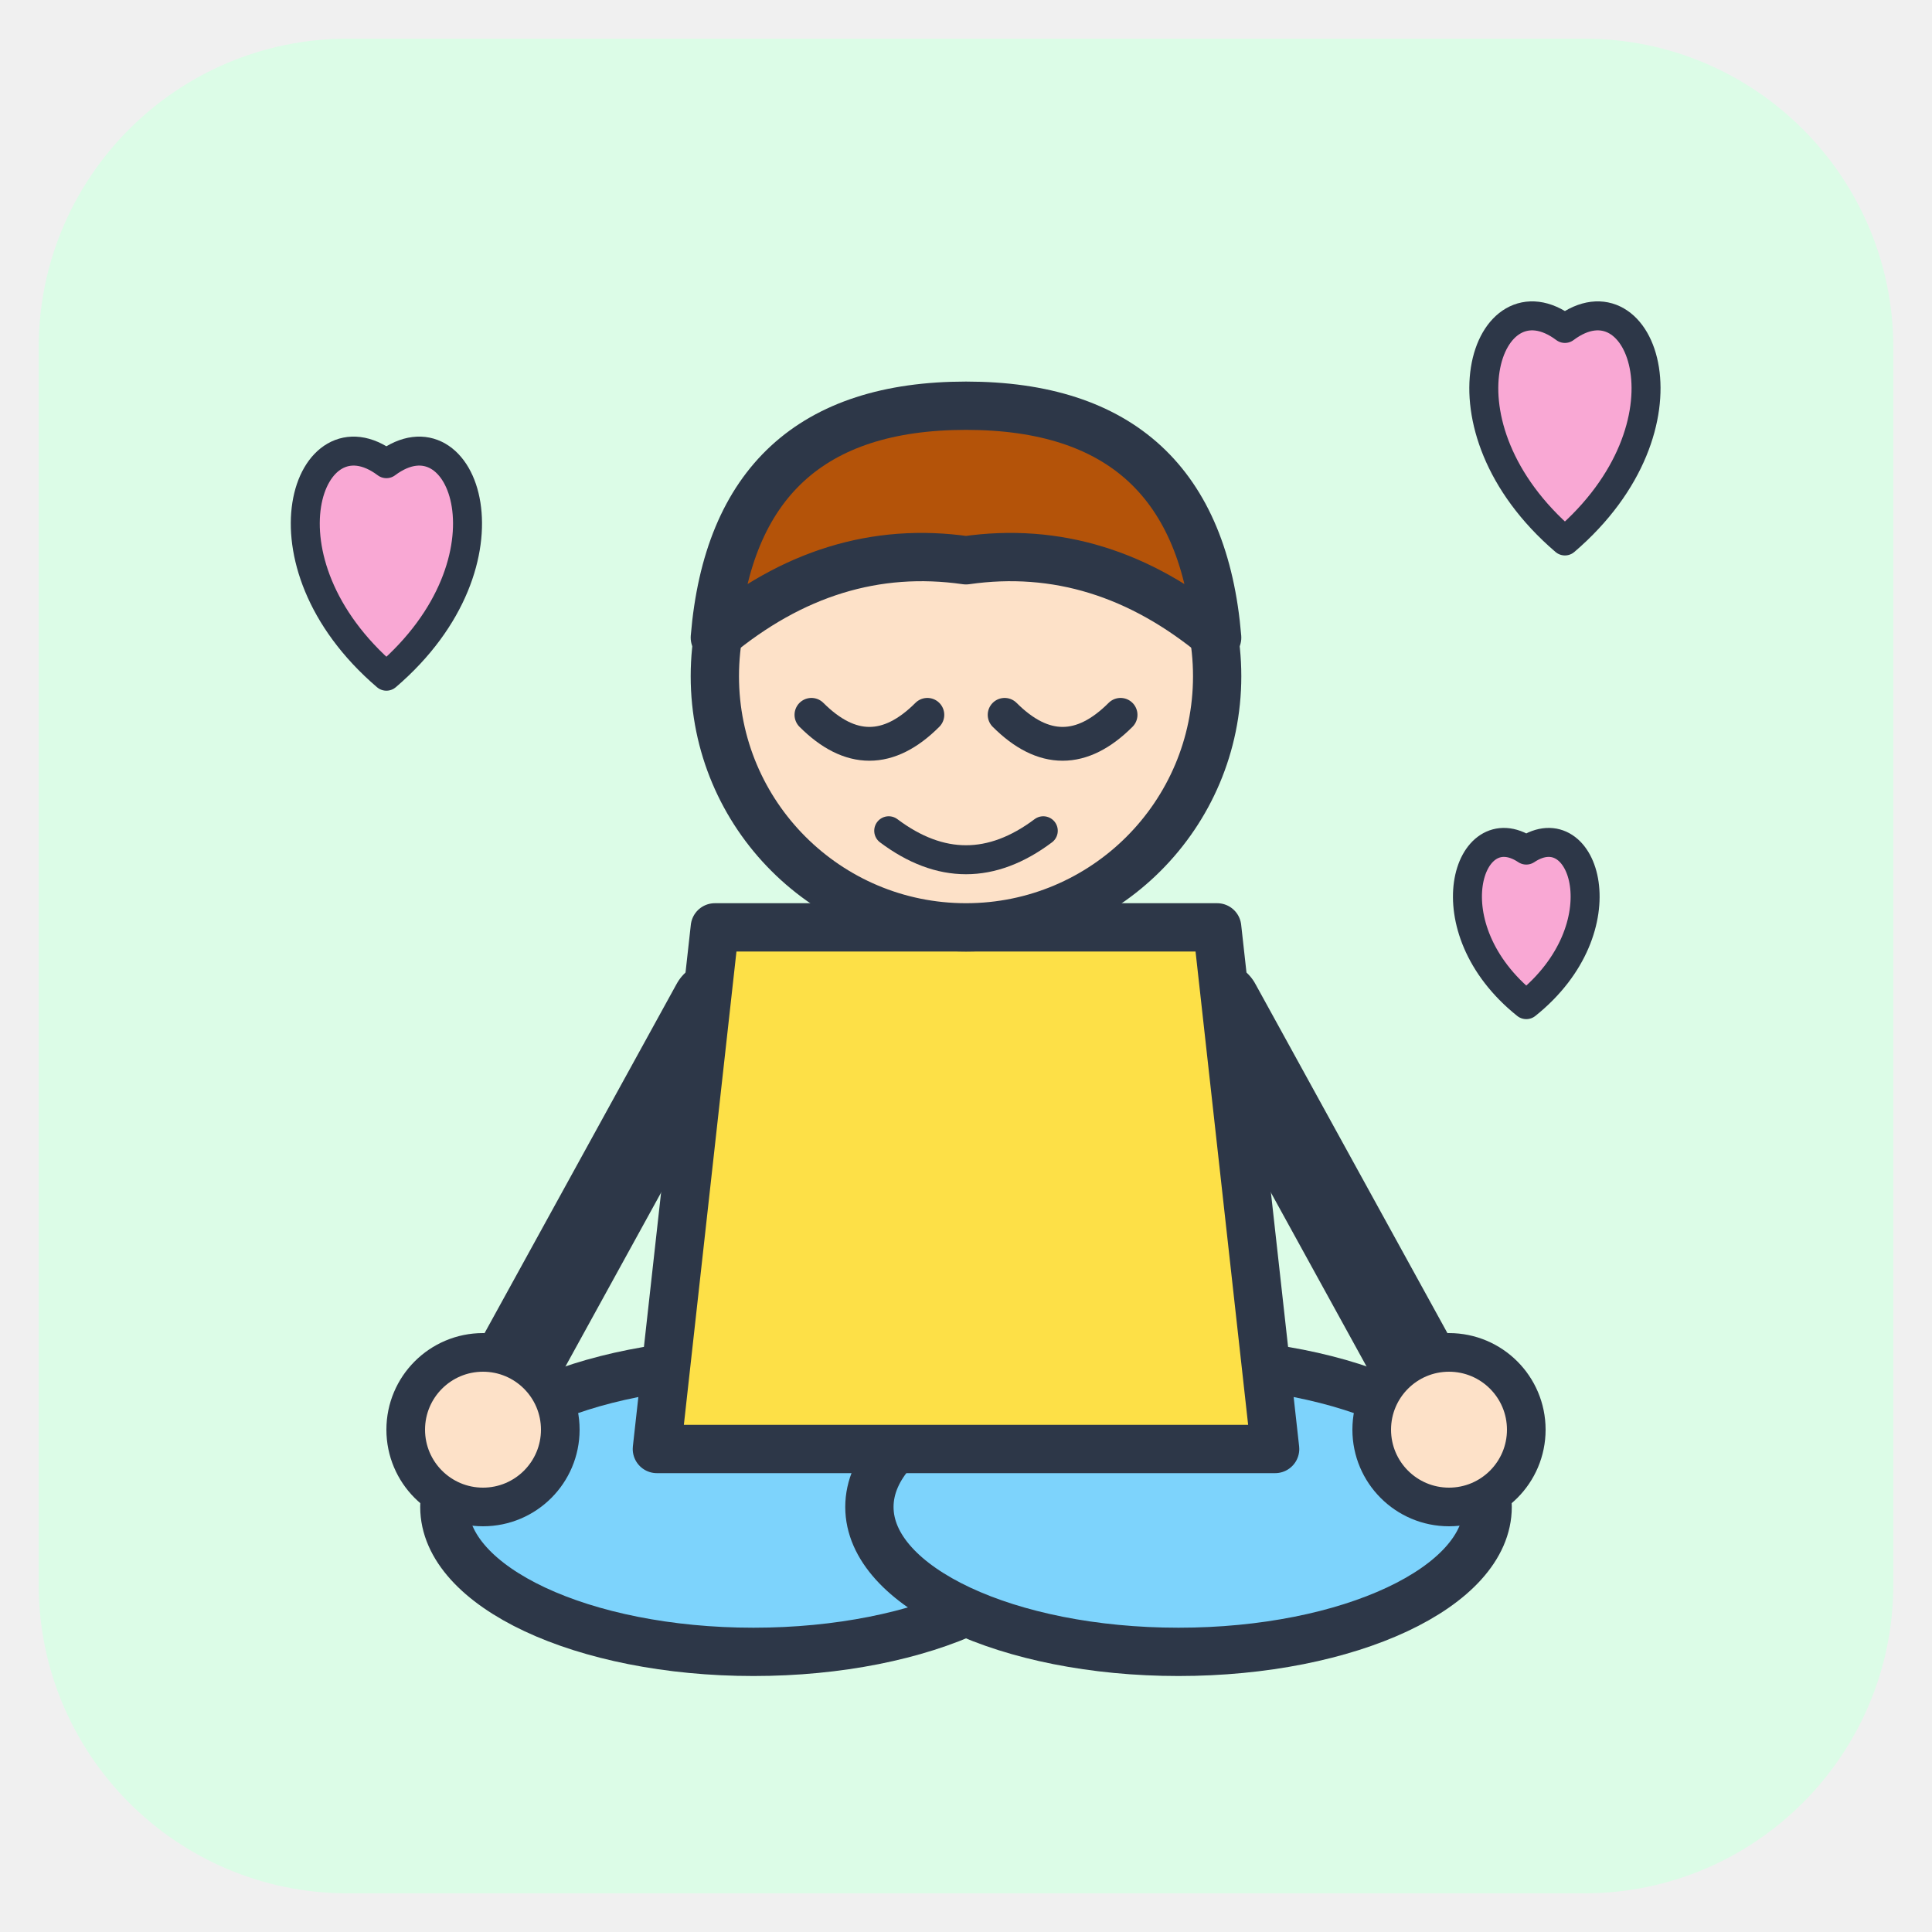
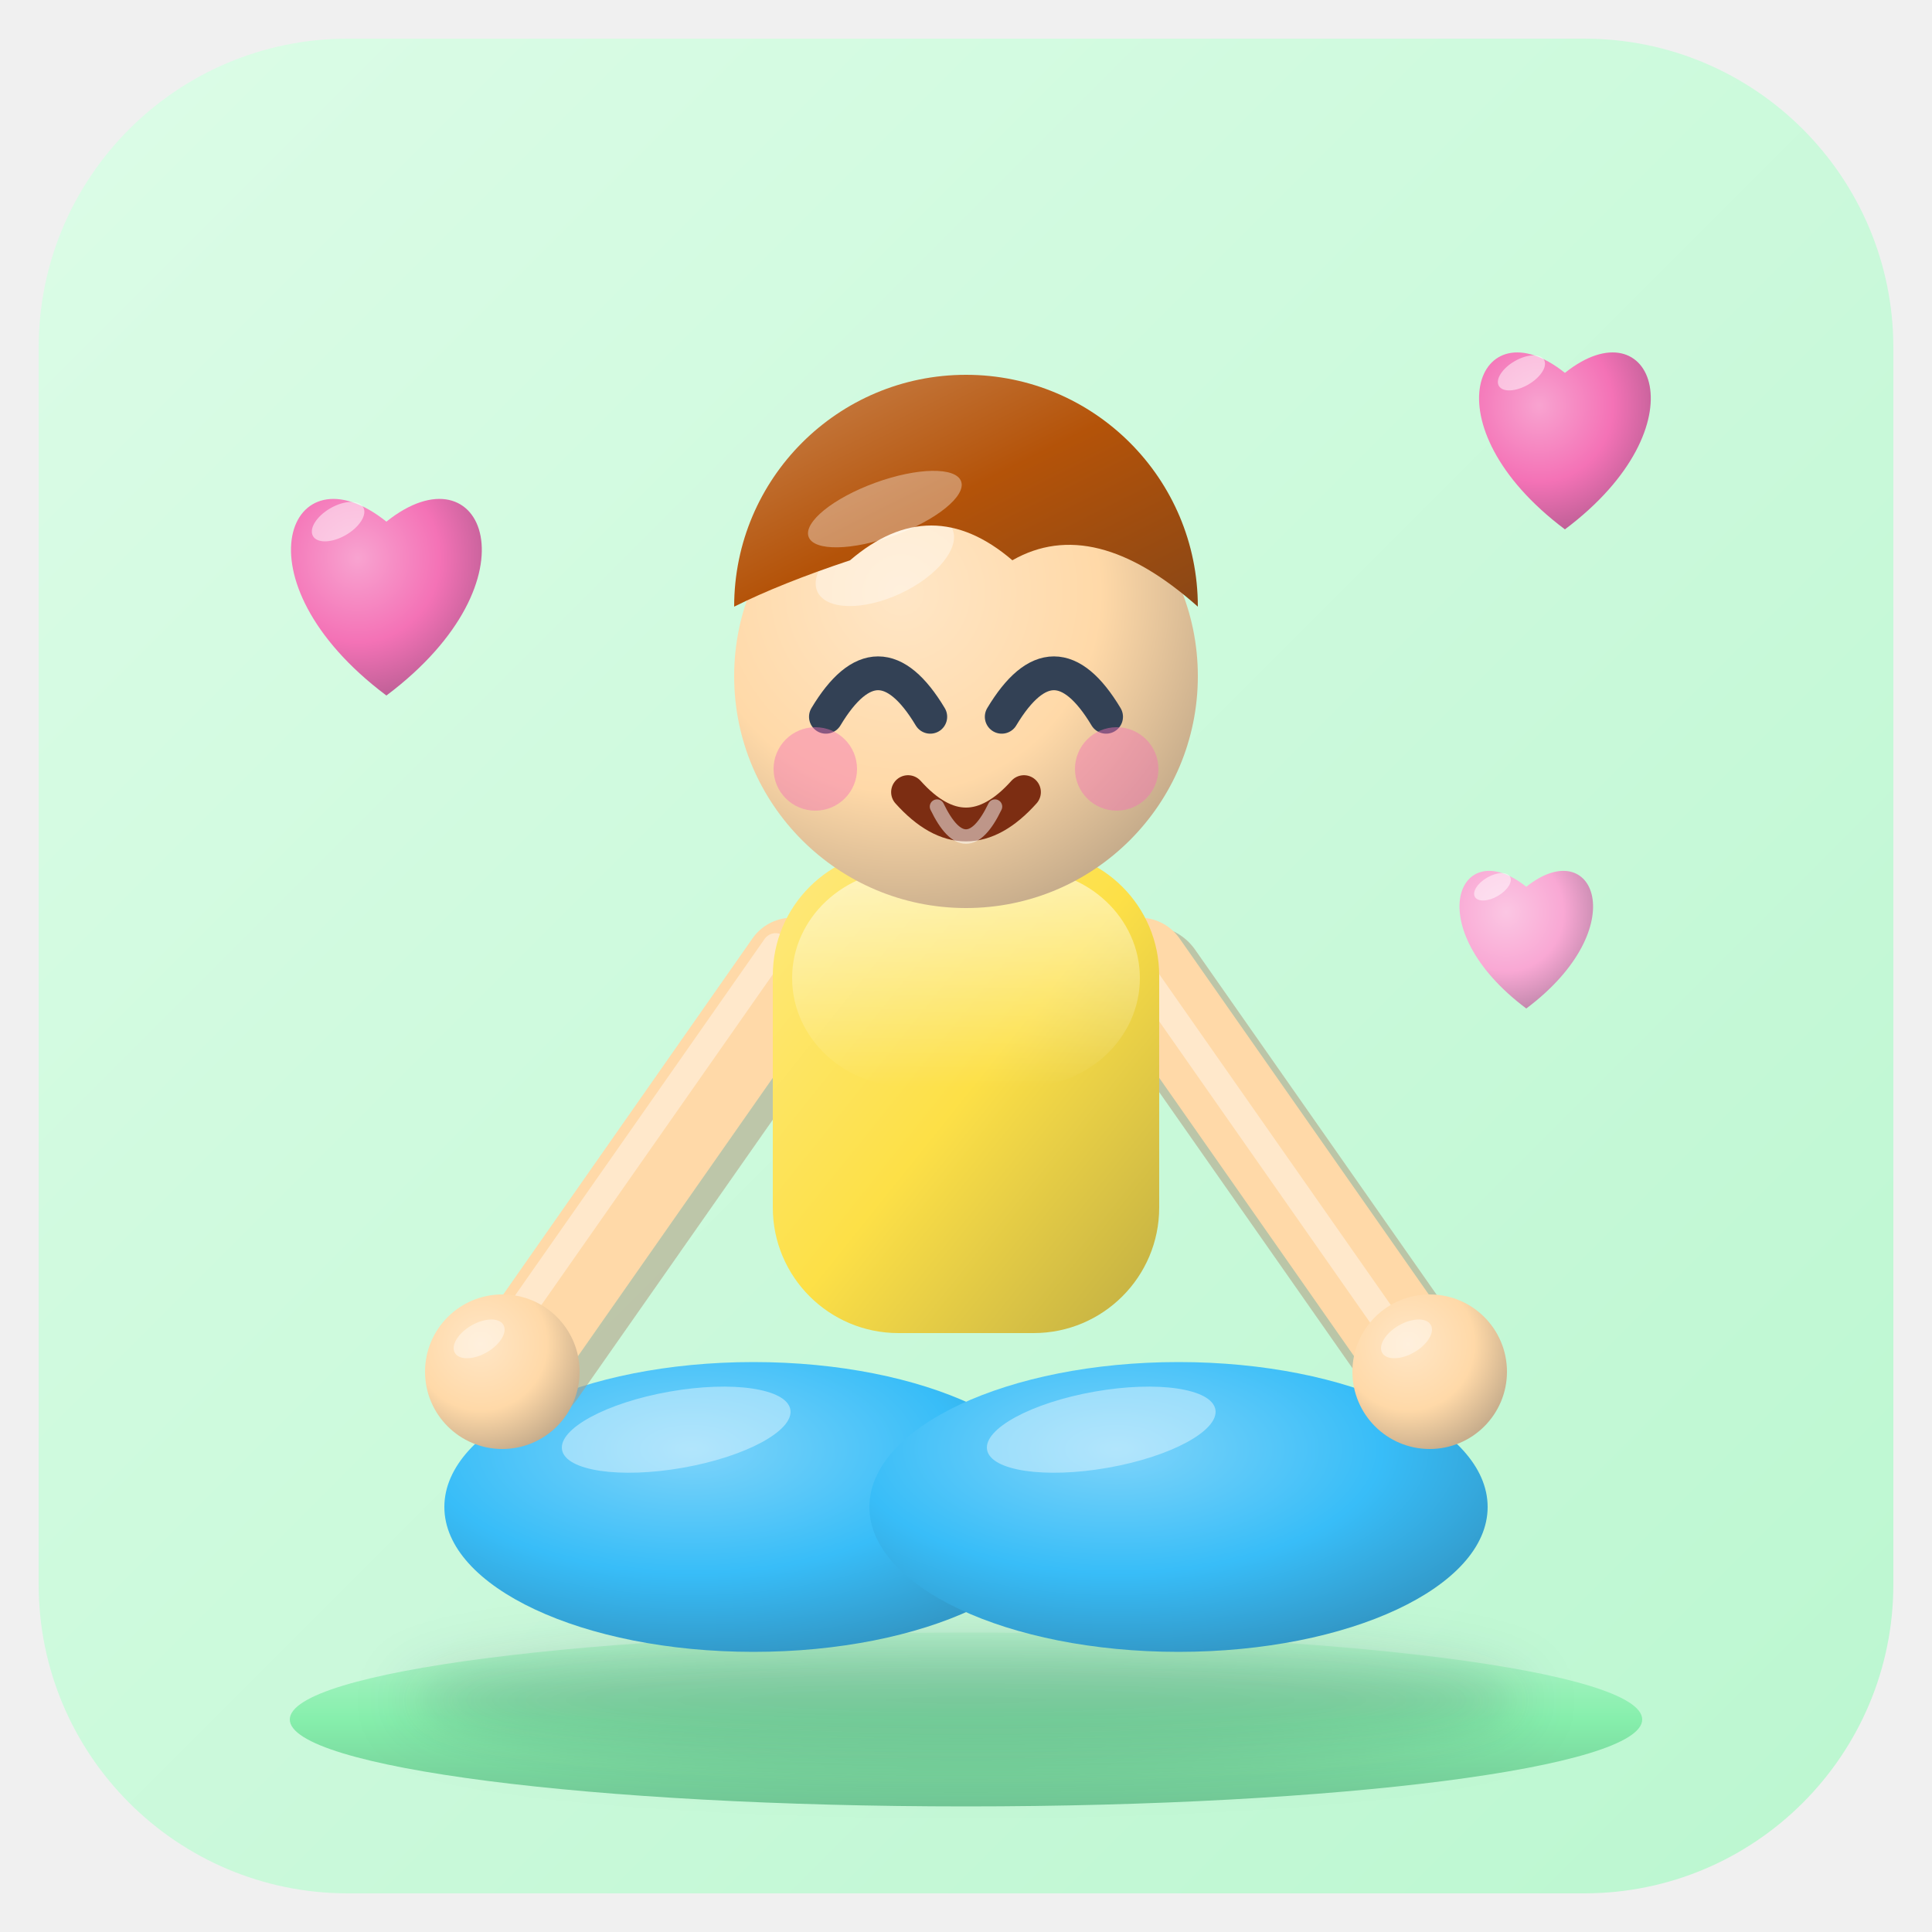
<svg xmlns="http://www.w3.org/2000/svg" viewBox="0 0 200 200" role="img" aria-label="רגוע">
-   <rect x="4" y="4" width="192" height="192" rx="32" fill="#DCFCE7" />
-   <g stroke="#2D3748" stroke-width="5" stroke-linejoin="round" stroke-linecap="round">
-     <ellipse cx="78" cy="156" rx="32" ry="15" fill="#7DD3FC" />
-     <ellipse cx="122" cy="156" rx="32" ry="15" fill="#7DD3FC" />
-     <path d="M74 104 L52 144 M126 104 L148 144" stroke-width="9" />
-     <path d="M74 96 L126 96 L132 150 L68 150 Z" fill="#FDE047" />
-     <circle cx="50" cy="148" r="8" fill="#FDE1C8" stroke-width="4" />
-     <circle cx="150" cy="148" r="8" fill="#FDE1C8" stroke-width="4" />
-     <circle cx="100" cy="70" r="26" fill="#FDE1C8" />
-     <path d="M74 66 Q76 42 100 42 Q124 42 126 66 Q114 56 100 58 Q86 56 74 66 Z" fill="#B45309" />
-     <path d="M84 74 Q90 80 96 74 M104 74 Q110 80 116 74" fill="none" stroke-width="3.5" />
-     <path d="M92 86 Q100 92 108 86" fill="none" stroke-width="3" />
-     <path d="M40 70 C26 58 32 42 40 48 C48 42 54 58 40 70 Z M162 56 C148 44 154 28 162 34 C170 28 176 44 162 56 Z M158 104 C148 96 152 84 158 88 C164 84 168 96 158 104 Z" fill="#F9A8D4" stroke-width="3" />
+   <defs>
+     <linearGradient id="calm-stressed-word-g0" x1="0" y1="0" x2="1" y2="1">
+       <stop offset="0" stop-color="#DCFCE7" />
+       <stop offset="1" stop-color="#BBF7D0" />
+     </linearGradient>
+     <linearGradient id="calm-stressed-word-g1" x1="0" y1="0" x2="0" y2="1">
+       <stop offset="0" stop-color="#b6f5cd" />
+       <stop offset=".5" stop-color="#86EFAC" />
+       <stop offset="1" stop-color="#71c795" />
+     </linearGradient>
+     <radialGradient id="calm-stressed-word-g2" cx="0.4" cy="0.3" r="0.78">
+       <stop offset="0" stop-color="#7ed4fa" />
+       <stop offset=".55" stop-color="#38BDF8" />
+       <stop offset="1" stop-color="#3191be" />
+     </radialGradient>
+     <linearGradient id="calm-stressed-word-g3" x1="0" y1="0" x2="1" y2="1">
+       <stop offset="0" stop-color="#fee97e" />
+       <stop offset=".5" stop-color="#FDE047" />
+       <stop offset="1" stop-color="#bfad43" />
+     </linearGradient>
+     <linearGradient id="calm-stressed-word-g4" x1="0" y1="0" x2="0" y2="1">
+       <stop offset="0" stop-color="#fff" stop-opacity="0.55" />
+       <stop offset="1" stop-color="#fff" stop-opacity="0" />
+     </linearGradient>
+     <radialGradient id="calm-stressed-word-g5" cx="0.36" cy="0.32" r="0.78">
+       <stop offset="0" stop-color="#ffe6c6" />
+       <stop offset=".55" stop-color="#FFD9A8" />
+       <stop offset="1" stop-color="#bca486" />
+     </radialGradient>
+     <linearGradient id="calm-stressed-word-g6" x1="0" y1="0" x2="1" y2="1">
+       <stop offset="0" stop-color="#cb8753" />
+       <stop offset=".5" stop-color="#B45309" />
+       <stop offset="1" stop-color="#8a4716" />
+     </linearGradient>
+     <radialGradient id="calm-stressed-word-g7" cx="0.35" cy="0.3" r="0.78">
+       <stop offset="0" stop-color="#f8a3d0" />
+       <stop offset=".55" stop-color="#F472B6" />
+       <stop offset="1" stop-color="#b45c90" />
+     </radialGradient>
+     <radialGradient id="calm-stressed-word-g8" cx="0.35" cy="0.3" r="0.78">
+       <stop offset="0" stop-color="#fbc6e3" />
+       <stop offset=".55" stop-color="#F9A8D4" />
+       <stop offset="1" stop-color="#b882a5" />
+     </radialGradient>
+     <filter id="calm-stressed-word-blur" x="-30%" y="-60%" width="160%" height="220%">
+       <feGaussianBlur stdDeviation="3" />
+     </filter>
+   </defs>
+   <rect x="4" y="4" width="192" height="192" rx="32" fill="url(#calm-stressed-word-g0)" />
+   <ellipse cx="100" cy="178" rx="70" ry="9" fill="url(#calm-stressed-word-g1)" />
+   <ellipse cx="100" cy="176" rx="58" ry="6" fill="#1E293B" opacity="0.2" filter="url(#calm-stressed-word-blur)" />
+   <ellipse cx="78" cy="156" rx="32" ry="15" fill="url(#calm-stressed-word-g2)" />
+   <ellipse cx="122" cy="156" rx="32" ry="15" fill="url(#calm-stressed-word-g2)" />
+   <ellipse cx="70" cy="148" rx="12" ry="4" fill="#fff" opacity="0.4" transform="rotate(-10 70 148)" />
+   <ellipse cx="114" cy="148" rx="12" ry="4" fill="#fff" opacity="0.4" transform="rotate(-10 114 148)" />
+   <g transform="translate(100 70)">
+     <path d="M-18 30 L-46 70" fill="none" stroke="#b19b80" stroke-width="11.5" stroke-linecap="round" stroke-linejoin="round" opacity=".55" transform="translate(1 1.6)" />
+     <path d="M-18 30 L-46 70" fill="none" stroke="#FFD9A8" stroke-width="10" stroke-linecap="round" stroke-linejoin="round" />
+     <path d="M-18 30 L-46 70" fill="none" stroke="#fff" stroke-width="2.8" stroke-linecap="round" stroke-linejoin="round" opacity="0.4" transform="translate(-1.7 -2)" />
+     <path d="M18 30 L46 70" fill="none" stroke="#b19b80" stroke-width="11.5" stroke-linecap="round" stroke-linejoin="round" opacity=".55" transform="translate(1 1.6)" />
+     <path d="M18 30 L46 70" fill="none" stroke="#FFD9A8" stroke-width="10" stroke-linecap="round" stroke-linejoin="round" />
+     <path d="M18 30 L46 70" fill="none" stroke="#fff" stroke-width="2.8" stroke-linecap="round" stroke-linejoin="round" opacity="0.4" transform="translate(-1.7 -2)" />
+     <rect x="-20" y="18" width="40" height="50" rx="13" fill="url(#calm-stressed-word-g3)" />
+     <rect x="-18" y="20" width="36" height="22.5" rx="12" fill="url(#calm-stressed-word-g4)" />
+     <circle cx="0" cy="0" r="24" fill="url(#calm-stressed-word-g5)" />
+     <ellipse cx="-8.4" cy="-12" rx="7.7" ry="3.8" fill="#fff" opacity="0.4" transform="rotate(-25 -8.4 -12)" />
+     <path d="M-24 -7.2 A24 24 0 0 1 24 -7.2 Q13.2 -16.8 4.8 -12 Q-3.6 -19.2 -12 -12 Q-19.2 -9.6 -24 -7.2Z" fill="url(#calm-stressed-word-g6)" />
+     <ellipse cx="-8.4" cy="-17.3" rx="8.4" ry="2.9" fill="#fff" opacity="0.35" transform="rotate(-20 -8.4 -17.3)" />
+     <path d="M-14.5 4.2 Q-9.1 -4.8 -3.7 4.2" fill="none" stroke="#334155" stroke-width="3.5" stroke-linecap="round" stroke-linejoin="round" />
+     <path d="M3.7 4.2 Q9.1 -4.8 14.5 4.2" fill="none" stroke="#334155" stroke-width="3.5" stroke-linecap="round" stroke-linejoin="round" />
+     <circle cx="-15.6" cy="9.6" r="4.32" fill="#F472B6" opacity=".45" />
+     <circle cx="15.6" cy="9.6" r="4.32" fill="#F472B6" opacity=".45" />
+     <path d="M-6 12 Q0 18.7 6 12" fill="none" stroke="#7C2D12" stroke-width="3.5" stroke-linecap="round" stroke-linejoin="round" />
+     <path d="M-3 13.5 Q0 19.7 3 13.5" fill="none" stroke="#fff" stroke-width="1.5" stroke-linecap="round" stroke-linejoin="round" opacity="0.5" />
  </g>
+   <circle cx="52" cy="142" r="8" fill="url(#calm-stressed-word-g5)" />
+   <ellipse cx="49.6" cy="138.6" rx="2.9" ry="1.6" fill="#fff" opacity="0.4" transform="rotate(-30 49.6 138.6)" />
+   <circle cx="148" cy="142" r="8" fill="url(#calm-stressed-word-g5)" />
+   <ellipse cx="145.6" cy="138.6" rx="2.9" ry="1.6" fill="#fff" opacity="0.4" transform="rotate(-30 145.6 138.6)" />
+   <path d="M40 72 C24 60 30 46 40 54 C50 46 56 60 40 72 Z" fill="url(#calm-stressed-word-g7)" transform="translate(40 60) scale(1) translate(-40 -60)" />
+   <ellipse cx="35" cy="54" rx="3" ry="1.6" fill="#fff" opacity="0.5" transform="rotate(-30 35 54)" />
+   <path d="M162 56 C146 44 152 30 162 38 C172 30 178 44 162 56 Z" fill="url(#calm-stressed-word-g7)" transform="translate(162 44) scale(0.9) translate(-162 -44)" />
+   <ellipse cx="157.5" cy="38.6" rx="2.7" ry="1.4" fill="#fff" opacity="0.5" transform="rotate(-30 157.5 38.6)" />
+   <path d="M158 108 C142 96 148 82 158 90 C168 82 174 96 158 108 Z" fill="url(#calm-stressed-word-g8)" transform="translate(158 96) scale(0.7) translate(-158 -96)" />
+   <ellipse cx="154.5" cy="91.8" rx="2.1" ry="1.1" fill="#fff" opacity="0.5" transform="rotate(-30 154.5 91.8)" />
</svg>
